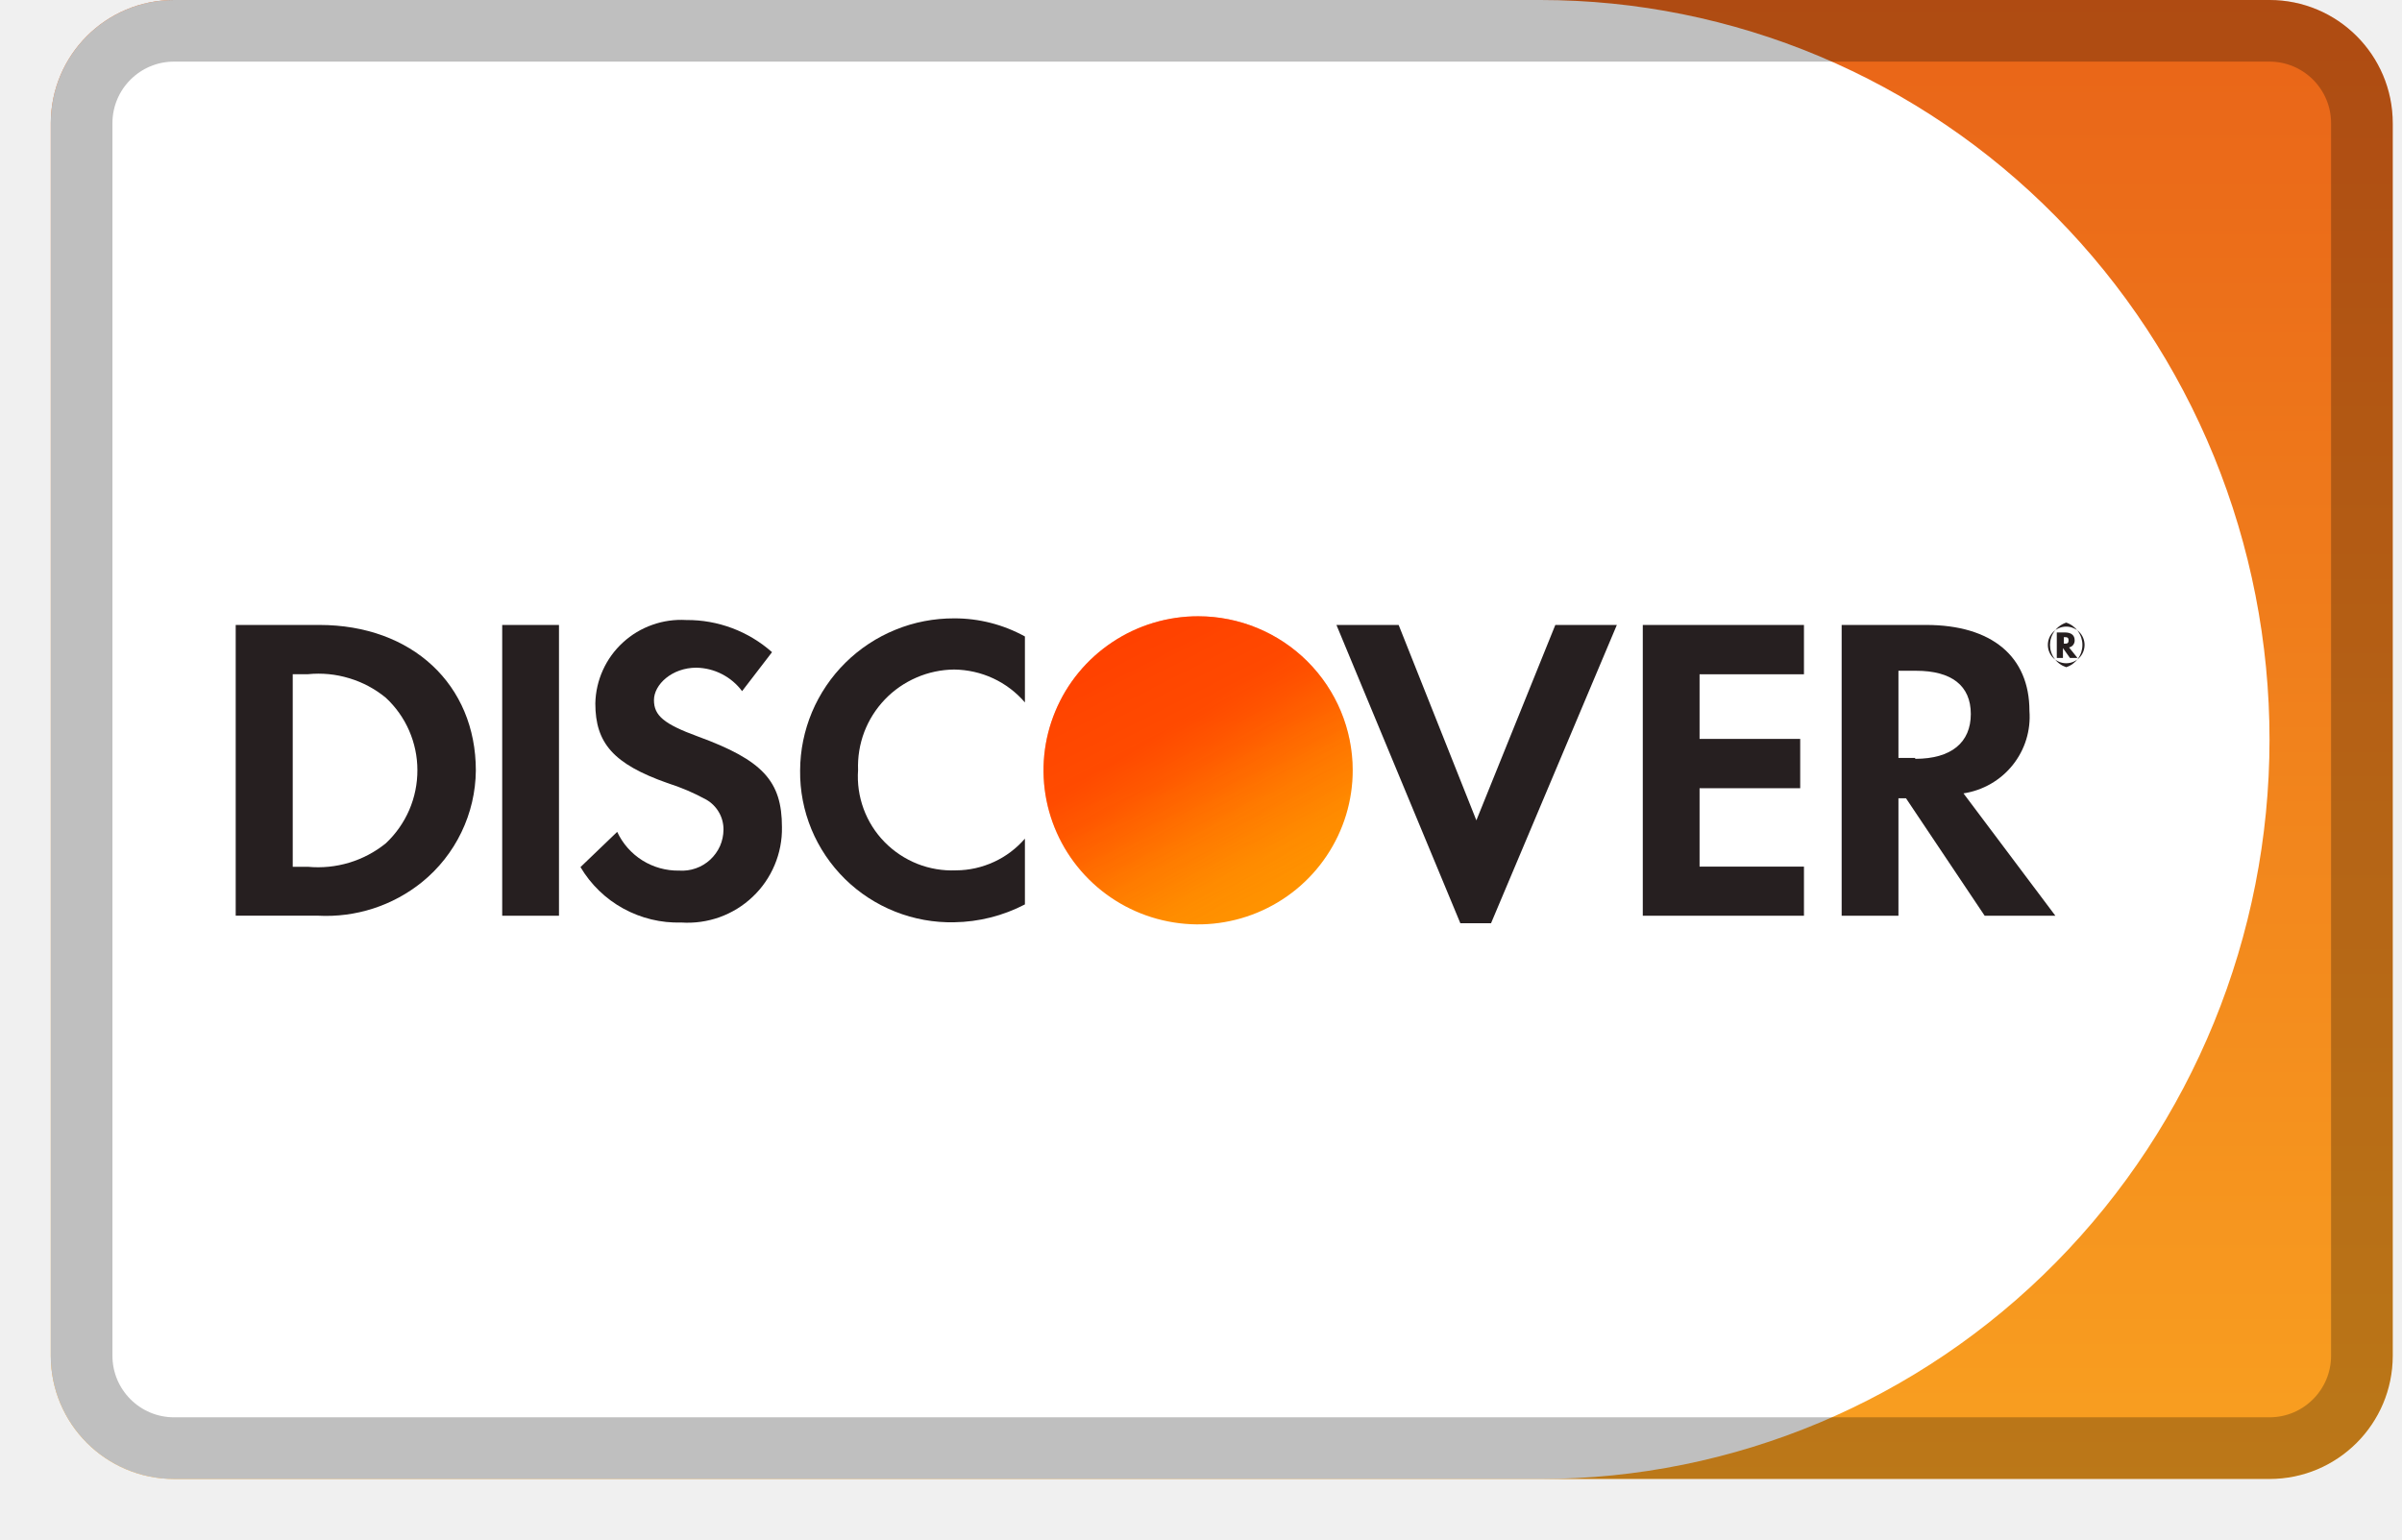
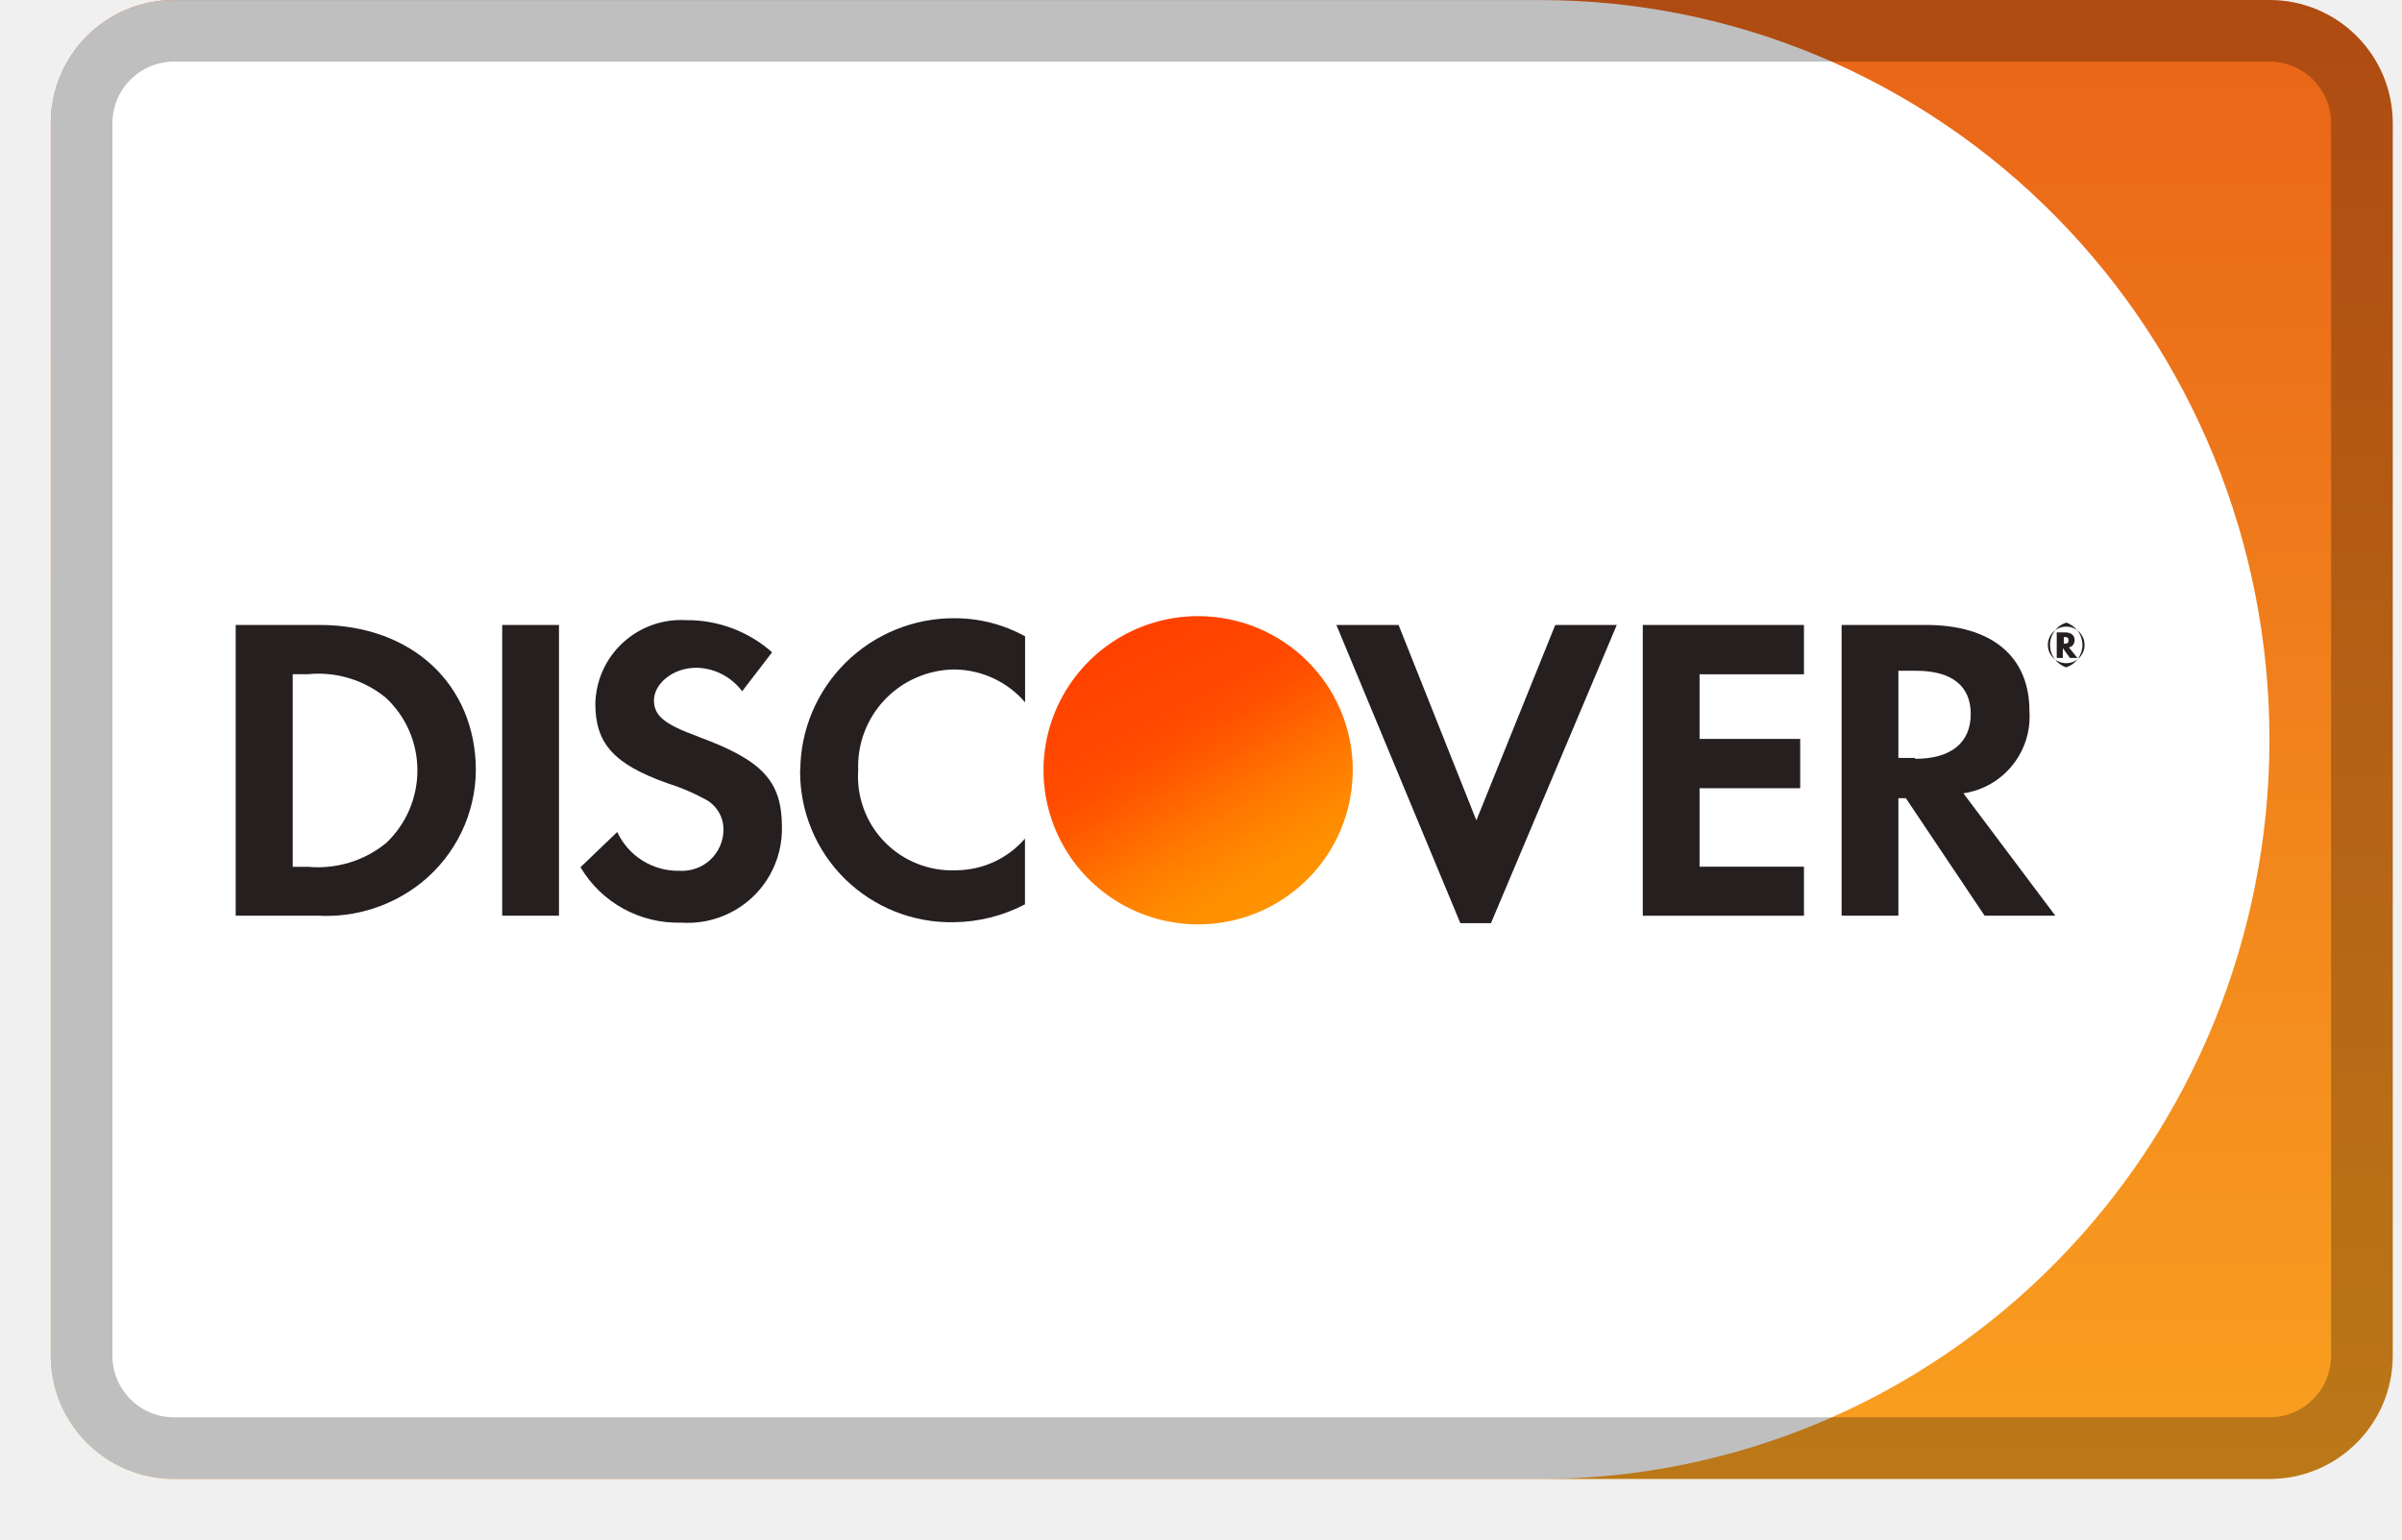
- <svg xmlns="http://www.w3.org/2000/svg" width="39" height="25" viewBox="0 0 39 25" fill="none">
-   <g clip-path="url(#clip0_2196_13211)">
-     <rect x="0.825" width="38.025" height="24.016" rx="2.001" fill="white" />
-     <rect x="0.825" width="38.025" height="24.016" fill="url(#paint0_linear_2196_13211)" />
-     <path d="M0.825 0.854V23.162C0.825 23.388 0.825 24.016 0.825 24.016C0.825 24.016 1.443 24.016 1.667 24.016H25.012C28.151 24.016 31.161 22.751 33.38 20.5C35.6 18.248 36.848 15.195 36.849 12.01C36.849 10.433 36.542 8.871 35.948 7.414C35.353 5.957 34.481 4.633 33.382 3.518C32.283 2.402 30.978 1.518 29.542 0.914C28.106 0.311 26.566 6.75019e-06 25.012 6.75019e-06H1.667C1.443 6.75019e-06 0.825 0 0.825 0C0.825 0 0.825 0.627 0.825 0.854Z" fill="white" />
-     <path d="M5.185 10.148H3.827V14.869H5.162C5.774 14.902 6.377 14.708 6.853 14.323C7.123 14.104 7.341 13.828 7.492 13.514C7.643 13.201 7.723 12.859 7.726 12.512C7.726 11.12 6.693 10.148 5.185 10.148ZM6.264 13.694C5.908 13.982 5.454 14.118 4.998 14.075H4.753V10.948H4.998C5.224 10.925 5.452 10.947 5.669 11.013C5.887 11.078 6.089 11.186 6.264 11.33C6.426 11.48 6.555 11.662 6.643 11.864C6.731 12.066 6.777 12.284 6.777 12.504C6.778 12.727 6.733 12.947 6.645 13.152C6.556 13.357 6.427 13.541 6.264 13.694Z" fill="#261F20" />
-     <path d="M9.076 10.148H8.154V14.87H9.076V10.148Z" fill="#261F20" />
-     <path d="M11.334 11.96C10.779 11.757 10.618 11.62 10.618 11.368C10.618 11.117 10.909 10.842 11.307 10.842C11.452 10.845 11.594 10.88 11.723 10.947C11.851 11.013 11.963 11.107 12.049 11.223L12.535 10.59C12.152 10.25 11.656 10.064 11.143 10.068C10.956 10.057 10.768 10.083 10.592 10.146C10.415 10.208 10.253 10.305 10.115 10.432C9.977 10.558 9.866 10.711 9.789 10.881C9.712 11.051 9.67 11.235 9.666 11.422C9.666 12.07 9.964 12.406 10.833 12.714C11.053 12.784 11.266 12.874 11.468 12.985C11.554 13.035 11.625 13.106 11.674 13.192C11.723 13.277 11.748 13.375 11.747 13.473C11.746 13.565 11.727 13.655 11.69 13.739C11.652 13.823 11.598 13.898 11.531 13.96C11.464 14.022 11.384 14.07 11.298 14.1C11.211 14.131 11.119 14.143 11.028 14.137C10.817 14.141 10.609 14.083 10.431 13.972C10.252 13.86 10.11 13.699 10.021 13.508L9.425 14.08C9.592 14.362 9.832 14.595 10.12 14.753C10.408 14.911 10.733 14.99 11.062 14.98C11.274 14.994 11.486 14.964 11.685 14.893C11.884 14.821 12.067 14.709 12.22 14.563C12.374 14.418 12.495 14.242 12.577 14.047C12.659 13.852 12.7 13.643 12.696 13.431C12.696 12.684 12.386 12.345 11.334 11.96Z" fill="#261F20" />
-     <path d="M12.991 12.512C12.987 12.839 13.05 13.163 13.175 13.466C13.3 13.768 13.485 14.042 13.718 14.272C13.952 14.502 14.229 14.682 14.534 14.803C14.839 14.924 15.165 14.983 15.493 14.976C15.893 14.97 16.286 14.871 16.641 14.686V13.618C16.502 13.778 16.331 13.908 16.138 13.996C15.945 14.085 15.736 14.132 15.523 14.133C15.308 14.142 15.094 14.106 14.894 14.027C14.694 13.947 14.513 13.827 14.362 13.673C14.212 13.52 14.096 13.336 14.022 13.135C13.948 12.933 13.917 12.719 13.932 12.505C13.924 12.294 13.958 12.085 14.032 11.888C14.107 11.691 14.22 11.512 14.366 11.359C14.511 11.207 14.686 11.086 14.88 11.002C15.073 10.918 15.282 10.874 15.493 10.872C15.711 10.875 15.927 10.923 16.125 11.015C16.323 11.107 16.499 11.241 16.641 11.406V10.335C16.289 10.141 15.894 10.04 15.493 10.041C15.166 10.04 14.841 10.102 14.539 10.226C14.236 10.349 13.96 10.531 13.728 10.76C13.496 10.989 13.311 11.262 13.184 11.563C13.058 11.864 12.992 12.186 12.991 12.512Z" fill="#261F20" />
-     <path d="M23.971 13.321L22.709 10.148H21.699L23.711 14.992H24.209L26.252 10.148H25.253L23.971 13.321Z" fill="#261F20" />
-     <path d="M26.673 14.87H29.29V14.072H27.595V12.799H29.229V11.998H27.595V10.949H29.29V10.148H26.673V14.87Z" fill="#261F20" />
-     <path d="M32.951 11.544C32.951 10.659 32.339 10.148 31.272 10.148H29.902V14.87H30.824V12.963H30.947L32.224 14.87H33.372L31.88 12.883C32.195 12.835 32.481 12.671 32.679 12.423C32.878 12.175 32.975 11.861 32.951 11.544ZM31.096 12.307H30.824V10.892H31.111C31.685 10.892 31.999 11.132 31.999 11.594C31.999 12.055 31.685 12.322 31.096 12.322V12.307Z" fill="#261F20" />
-     <path d="M33.685 10.395C33.685 10.315 33.628 10.27 33.529 10.27H33.395V10.684H33.495V10.524L33.609 10.684H33.731L33.594 10.513C33.621 10.508 33.645 10.493 33.662 10.471C33.678 10.449 33.687 10.422 33.685 10.395ZM33.51 10.452V10.346C33.559 10.346 33.586 10.346 33.586 10.399C33.586 10.452 33.559 10.452 33.51 10.452Z" fill="#261F20" />
-     <path d="M33.548 10.11C33.472 10.135 33.405 10.184 33.358 10.249C33.31 10.314 33.285 10.392 33.285 10.472C33.285 10.553 33.31 10.631 33.358 10.696C33.405 10.761 33.472 10.809 33.548 10.834C33.625 10.809 33.691 10.761 33.738 10.696C33.786 10.631 33.811 10.553 33.811 10.472C33.811 10.392 33.786 10.314 33.738 10.249C33.691 10.184 33.625 10.135 33.548 10.11ZM33.548 10.77C33.469 10.77 33.393 10.738 33.337 10.683C33.281 10.627 33.25 10.551 33.25 10.472C33.25 10.394 33.281 10.318 33.337 10.262C33.393 10.207 33.469 10.175 33.548 10.175C33.627 10.175 33.703 10.207 33.759 10.262C33.815 10.318 33.846 10.394 33.846 10.472C33.846 10.551 33.815 10.627 33.759 10.683C33.703 10.738 33.627 10.77 33.548 10.77Z" fill="#261F20" />
-     <path d="M21.963 12.505C21.964 13 21.817 13.484 21.541 13.896C21.266 14.308 20.874 14.629 20.415 14.819C19.956 15.009 19.451 15.059 18.964 14.962C18.477 14.866 18.029 14.627 17.678 14.277C17.327 13.927 17.088 13.481 16.991 12.996C16.894 12.51 16.944 12.007 17.135 11.549C17.325 11.092 17.648 10.701 18.061 10.427C18.474 10.152 18.96 10.006 19.457 10.007C20.121 10.008 20.758 10.271 21.228 10.74C21.697 11.208 21.962 11.842 21.963 12.505Z" fill="url(#paint1_linear_2196_13211)" />
-     <path style="mix-blend-mode: 'multiply'" opacity="0.65" d="M21.963 12.505C21.964 13 21.817 13.484 21.541 13.896C21.266 14.308 20.874 14.629 20.415 14.819C19.956 15.009 19.451 15.059 18.964 14.962C18.477 14.866 18.029 14.627 17.678 14.277C17.327 13.927 17.088 13.481 16.991 12.996C16.894 12.51 16.944 12.007 17.135 11.549C17.325 11.092 17.648 10.701 18.061 10.427C18.474 10.152 18.96 10.006 19.457 10.007C20.121 10.008 20.758 10.271 21.228 10.74C21.697 11.208 21.962 11.842 21.963 12.505Z" fill="url(#paint2_linear_2196_13211)" />
+ <svg xmlns="http://www.w3.org/2000/svg" fill="none" height="25" viewBox="0 0 39 25" width="39">
+   <linearGradient id="a" gradientUnits="userSpaceOnUse" x1="19.837" x2="19.837" y1="0" y2="24.016">
+     <stop offset="0" stop-color="#e96418" />
+     <stop offset="1" stop-color="#f9a020" />
+   </linearGradient>
+   <linearGradient id="b" gradientUnits="userSpaceOnUse" x1="20.738" x2="19.009" y1="14.507" y2="11.794">
+     <stop offset="0" stop-color="#ff9200" />
+     <stop offset=".21" stop-color="#ff8d00" />
+     <stop offset=".45" stop-color="#ff8000" />
+     <stop offset=".62" stop-color="#ff7100" />
+     <stop offset=".82" stop-color="#ff5e00" />
+     <stop offset="1" stop-color="#ff5200" />
+   </linearGradient>
+   <linearGradient id="c" gradientUnits="userSpaceOnUse" x1="20.463" x2="17.939" y1="14.472" y2="9.52">
+     <stop offset="0" stop-color="#ff7100" stop-opacity="0" />
+     <stop offset=".03" stop-color="#ff6e00" stop-opacity=".03" />
+     <stop offset=".21" stop-color="#ff5a00" stop-opacity=".25" />
+     <stop offset=".39" stop-color="#ff4900" stop-opacity=".42" />
+     <stop offset=".56" stop-color="#ff3c00" stop-opacity=".56" />
+     <stop offset=".72" stop-color="#f30" stop-opacity=".66" />
+     <stop offset=".86" stop-color="#ff2d00" stop-opacity=".72" />
+     <stop offset=".98" stop-color="#ff2b00" stop-opacity=".74" />
+   </linearGradient>
+   <clipPath id="d">
+     <rect height="24.016" rx="2.001" width="38.025" x=".825" />
+   </clipPath>
+   <g clip-path="url(#d)">
+     <rect fill="#fff" height="24.016" rx="2.001" width="38.025" x=".825" />
+     <path d="m.825 0h38.025v24.016h-38.025z" fill="url(#a)" />
+     <path d="m.825.854v22.308c0 .227-0.0.854-0.0.854h.842 23.345c3.139 0 6.149-1.265 8.368-3.516 2.22-2.251 3.467-5.305 3.468-8.49 0-1.577-.306-3.139-.901-4.596-.595-1.457-1.467-2.781-2.566-3.896-1.099-1.115-2.404-2-3.84-2.603-1.436-.604-2.975-.914-4.53-.914h-23.345c-.223 0-.842-0-.842-0s0.0.627 0.0.854z" fill="#fff" />
+     <g fill="#261f20">
+       <path d="m5.185 10.148h-1.358v4.721h1.335c.612.034 1.215-.161 1.691-.545.27-.22.488-.496.639-.809.151-.313.231-.655.234-1.003 0-1.392-1.033-2.364-2.541-2.364zm1.079 3.546c-.356.287-.81.424-1.266.381h-.245v-3.127h.245c.226-.023.454-.001.671.065.217.065.42.173.595.317.162.15.291.332.379.534.088.202.134.42.134.64.001.223-.044.443-.132.648s-.218.389-.38.542z" />
+       <path d="m9.076 10.148h-.922v4.721h.922z" />
+       <path d="m11.334 11.96c-.555-.202-.716-.339-.716-.591s.291-.526.689-.526c.145.003.287.038.416.105.129.066.24.161.327.277l.486-.633c-.383-.34-.88-.526-1.393-.522-.187-.011-.374.015-.551.078-.176.062-.339.16-.476.286-.138.126-.249.279-.326.449-.077.17-.119.354-.124.541 0 .648.298.984 1.167 1.293.22.069.433.16.635.271.086.049.157.121.206.206.049.086.074.183.073.282-.001.091-.02.182-.058.266-.037.084-.091.159-.158.221-.067.062-.147.11-.233.14-.087.03-.178.043-.27.037-.211.004-.418-.054-.597-.166-.179-.112-.321-.273-.409-.464l-.597.572c.167.282.407.515.695.673.288.158.614.237.942.227.211.014.424-.015.623-.087.199-.072.382-.184.535-.329.154-.145.275-.321.357-.516.082-.195.122-.405.119-.616 0-.748-.31-1.087-1.362-1.472z" />
+       <path d="m12.991 12.512c-.003.327.06.651.185.954s.31.577.543.806.511.41.816.531.631.179.959.172c.4-.005.793-.105 1.148-.29v-1.068c-.138.16-.31.289-.502.378-.193.089-.402.135-.615.137-.215.009-.43-.027-.63-.106-.2-.079-.381-.2-.531-.353-.15-.154-.266-.337-.34-.539s-.105-.416-.09-.63c-.008-.21.026-.42.101-.617.075-.197.188-.377.334-.529.146-.152.32-.274.514-.357.194-.084.402-.128.613-.13.218.002.434.051.632.143.198.092.374.225.516.391v-1.072c-.351-.194-.746-.295-1.148-.294-.327-.002-.651.061-.954.185-.303.123-.578.305-.81.534-.232.229-.417.502-.544.803-.127.301-.193.623-.194.949z" />
+       <path d="m23.971 13.321-1.263-3.173h-1.01l2.013 4.843h.497l2.043-4.843h-.999z" />
+       <path d="m26.673 14.87h2.617v-.797h-1.695v-1.274h1.634v-.801h-1.634v-1.049h1.695v-.801h-2.617z" />
+       <path d="m32.951 11.544c0-.885-.612-1.396-1.68-1.396h-1.37v4.721h.922v-1.907h.122l1.278 1.907h1.148l-1.492-1.987c.315-.047.601-.211.799-.46.199-.248.296-.562.272-.879zm-1.856.763h-.272v-1.415h.287c.574 0 .888.24.888.702 0 .462-.314.728-.903.728z" />
+       <path d="m33.685 10.395c0-.08-.057-.126-.157-.126h-.134v.415h.099v-.16l.115.16h.122l-.138-.171c.027-.005.051-.02.068-.042.017-.022.025-.049.024-.076zm-.176.057v-.107c.05 0 .076 0 .076.053s-.027.053-.076.053z" />
+       <path d="m33.548 10.11c-.076.025-.143.073-.19.139-.047.065-.073.143-.073.224s.025.159.073.224c.047.065.114.114.19.139.076-.025.143-.073.19-.139s.073-.143.073-.224-.025-.159-.073-.224-.114-.114-.19-.139zm0 .659c-.079 0-.155-.031-.211-.087-.056-.056-.087-.131-.087-.21s.031-.154.087-.21c.056-.056.132-.087.211-.087s.155.031.211.087c.056.056.087.131.087.21s-.031.154-.087.21c-.056.056-.132.087-.211.087z" />
+     </g>
+     <path d="m21.963 12.505c.001.495-.146.979-.421 1.391-.276.412-.667.733-1.126.923-.459.19-.964.24-1.451.143-.487-.096-.935-.335-1.286-.685-.351-.35-.59-.796-.687-1.282s-.047-.989.144-1.446c.191-.457.513-.848.926-1.123.413-.275.899-.421 1.396-.42.664.001 1.301.265 1.771.733.47.468.734 1.103.735 1.765z" fill="url(#b)" />
+     <path d="m21.963 12.505c.001.495-.146.979-.421 1.391-.276.412-.667.733-1.126.923-.459.19-.964.24-1.451.143-.487-.096-.935-.335-1.286-.685-.351-.35-.59-.796-.687-1.282s-.047-.989.144-1.446c.191-.457.513-.848.926-1.123.413-.275.899-.421 1.396-.42.664.001 1.301.265 1.771.733.47.468.734 1.103.735 1.765z" fill="url(#c)" opacity=".65" />
  </g>
-   <rect x="1.325" y="0.5" width="37.024" height="23.015" rx="1.501" stroke="black" stroke-opacity="0.25" stroke-width="1.001" />
-   <defs>
-     <linearGradient id="paint0_linear_2196_13211" x1="19.837" y1="0" x2="19.837" y2="24.016" gradientUnits="userSpaceOnUse">
-       <stop stop-color="#E96418" />
-       <stop offset="1" stop-color="#F9A020" />
-     </linearGradient>
-     <linearGradient id="paint1_linear_2196_13211" x1="20.738" y1="14.507" x2="19.009" y2="11.794" gradientUnits="userSpaceOnUse">
-       <stop stop-color="#FF9200" />
-       <stop offset="0.21" stop-color="#FF8D00" />
-       <stop offset="0.45" stop-color="#FF8000" />
-       <stop offset="0.62" stop-color="#FF7100" />
-       <stop offset="0.82" stop-color="#FF5E00" />
-       <stop offset="1" stop-color="#FF5200" />
-     </linearGradient>
-     <linearGradient id="paint2_linear_2196_13211" x1="20.463" y1="14.472" x2="17.939" y2="9.52" gradientUnits="userSpaceOnUse">
-       <stop stop-color="#FF7100" stop-opacity="0" />
-       <stop offset="0.03" stop-color="#FF6E00" stop-opacity="0.03" />
-       <stop offset="0.21" stop-color="#FF5A00" stop-opacity="0.25" />
-       <stop offset="0.39" stop-color="#FF4900" stop-opacity="0.42" />
-       <stop offset="0.56" stop-color="#FF3C00" stop-opacity="0.56" />
-       <stop offset="0.72" stop-color="#FF3300" stop-opacity="0.66" />
-       <stop offset="0.86" stop-color="#FF2D00" stop-opacity="0.72" />
-       <stop offset="0.98" stop-color="#FF2B00" stop-opacity="0.74" />
-     </linearGradient>
-     <clipPath id="clip0_2196_13211">
-       <rect x="0.825" width="38.025" height="24.016" rx="2.001" fill="white" />
-     </clipPath>
-   </defs>
+   <rect height="23.015" rx="1.501" stroke="#000" stroke-opacity=".25" stroke-width="1.001" width="37.024" x="1.325" y=".5" />
</svg>
